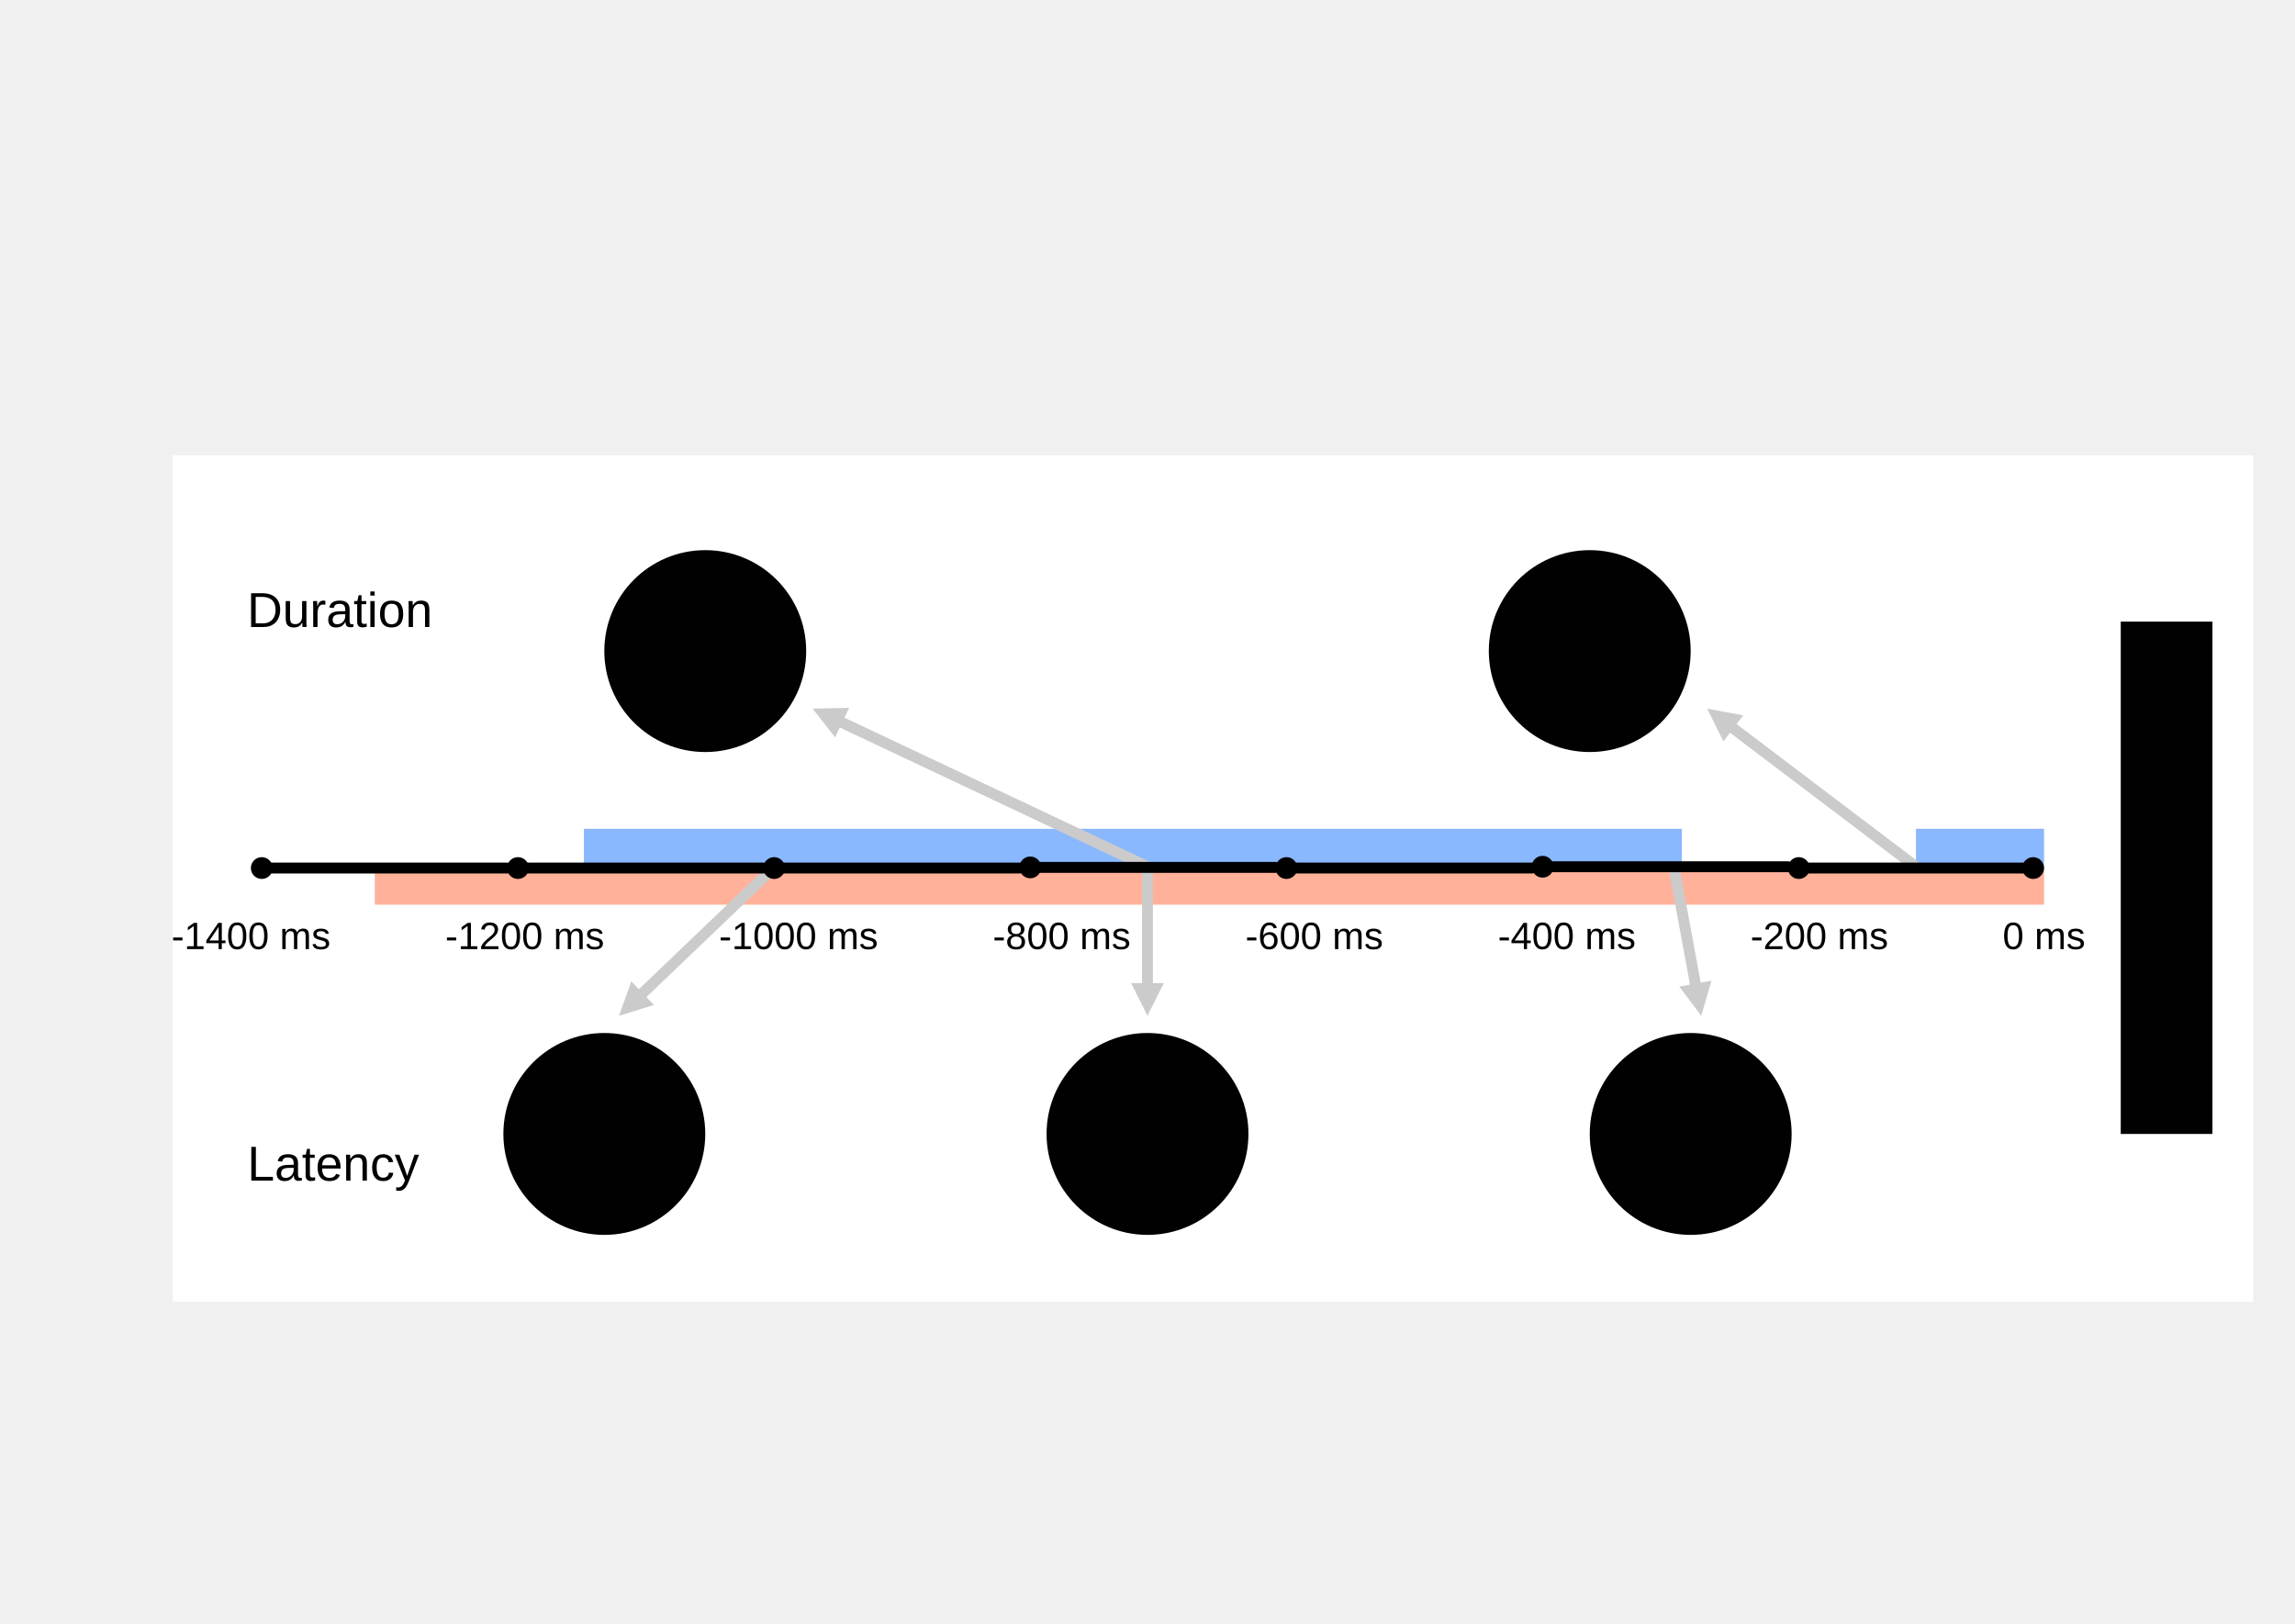
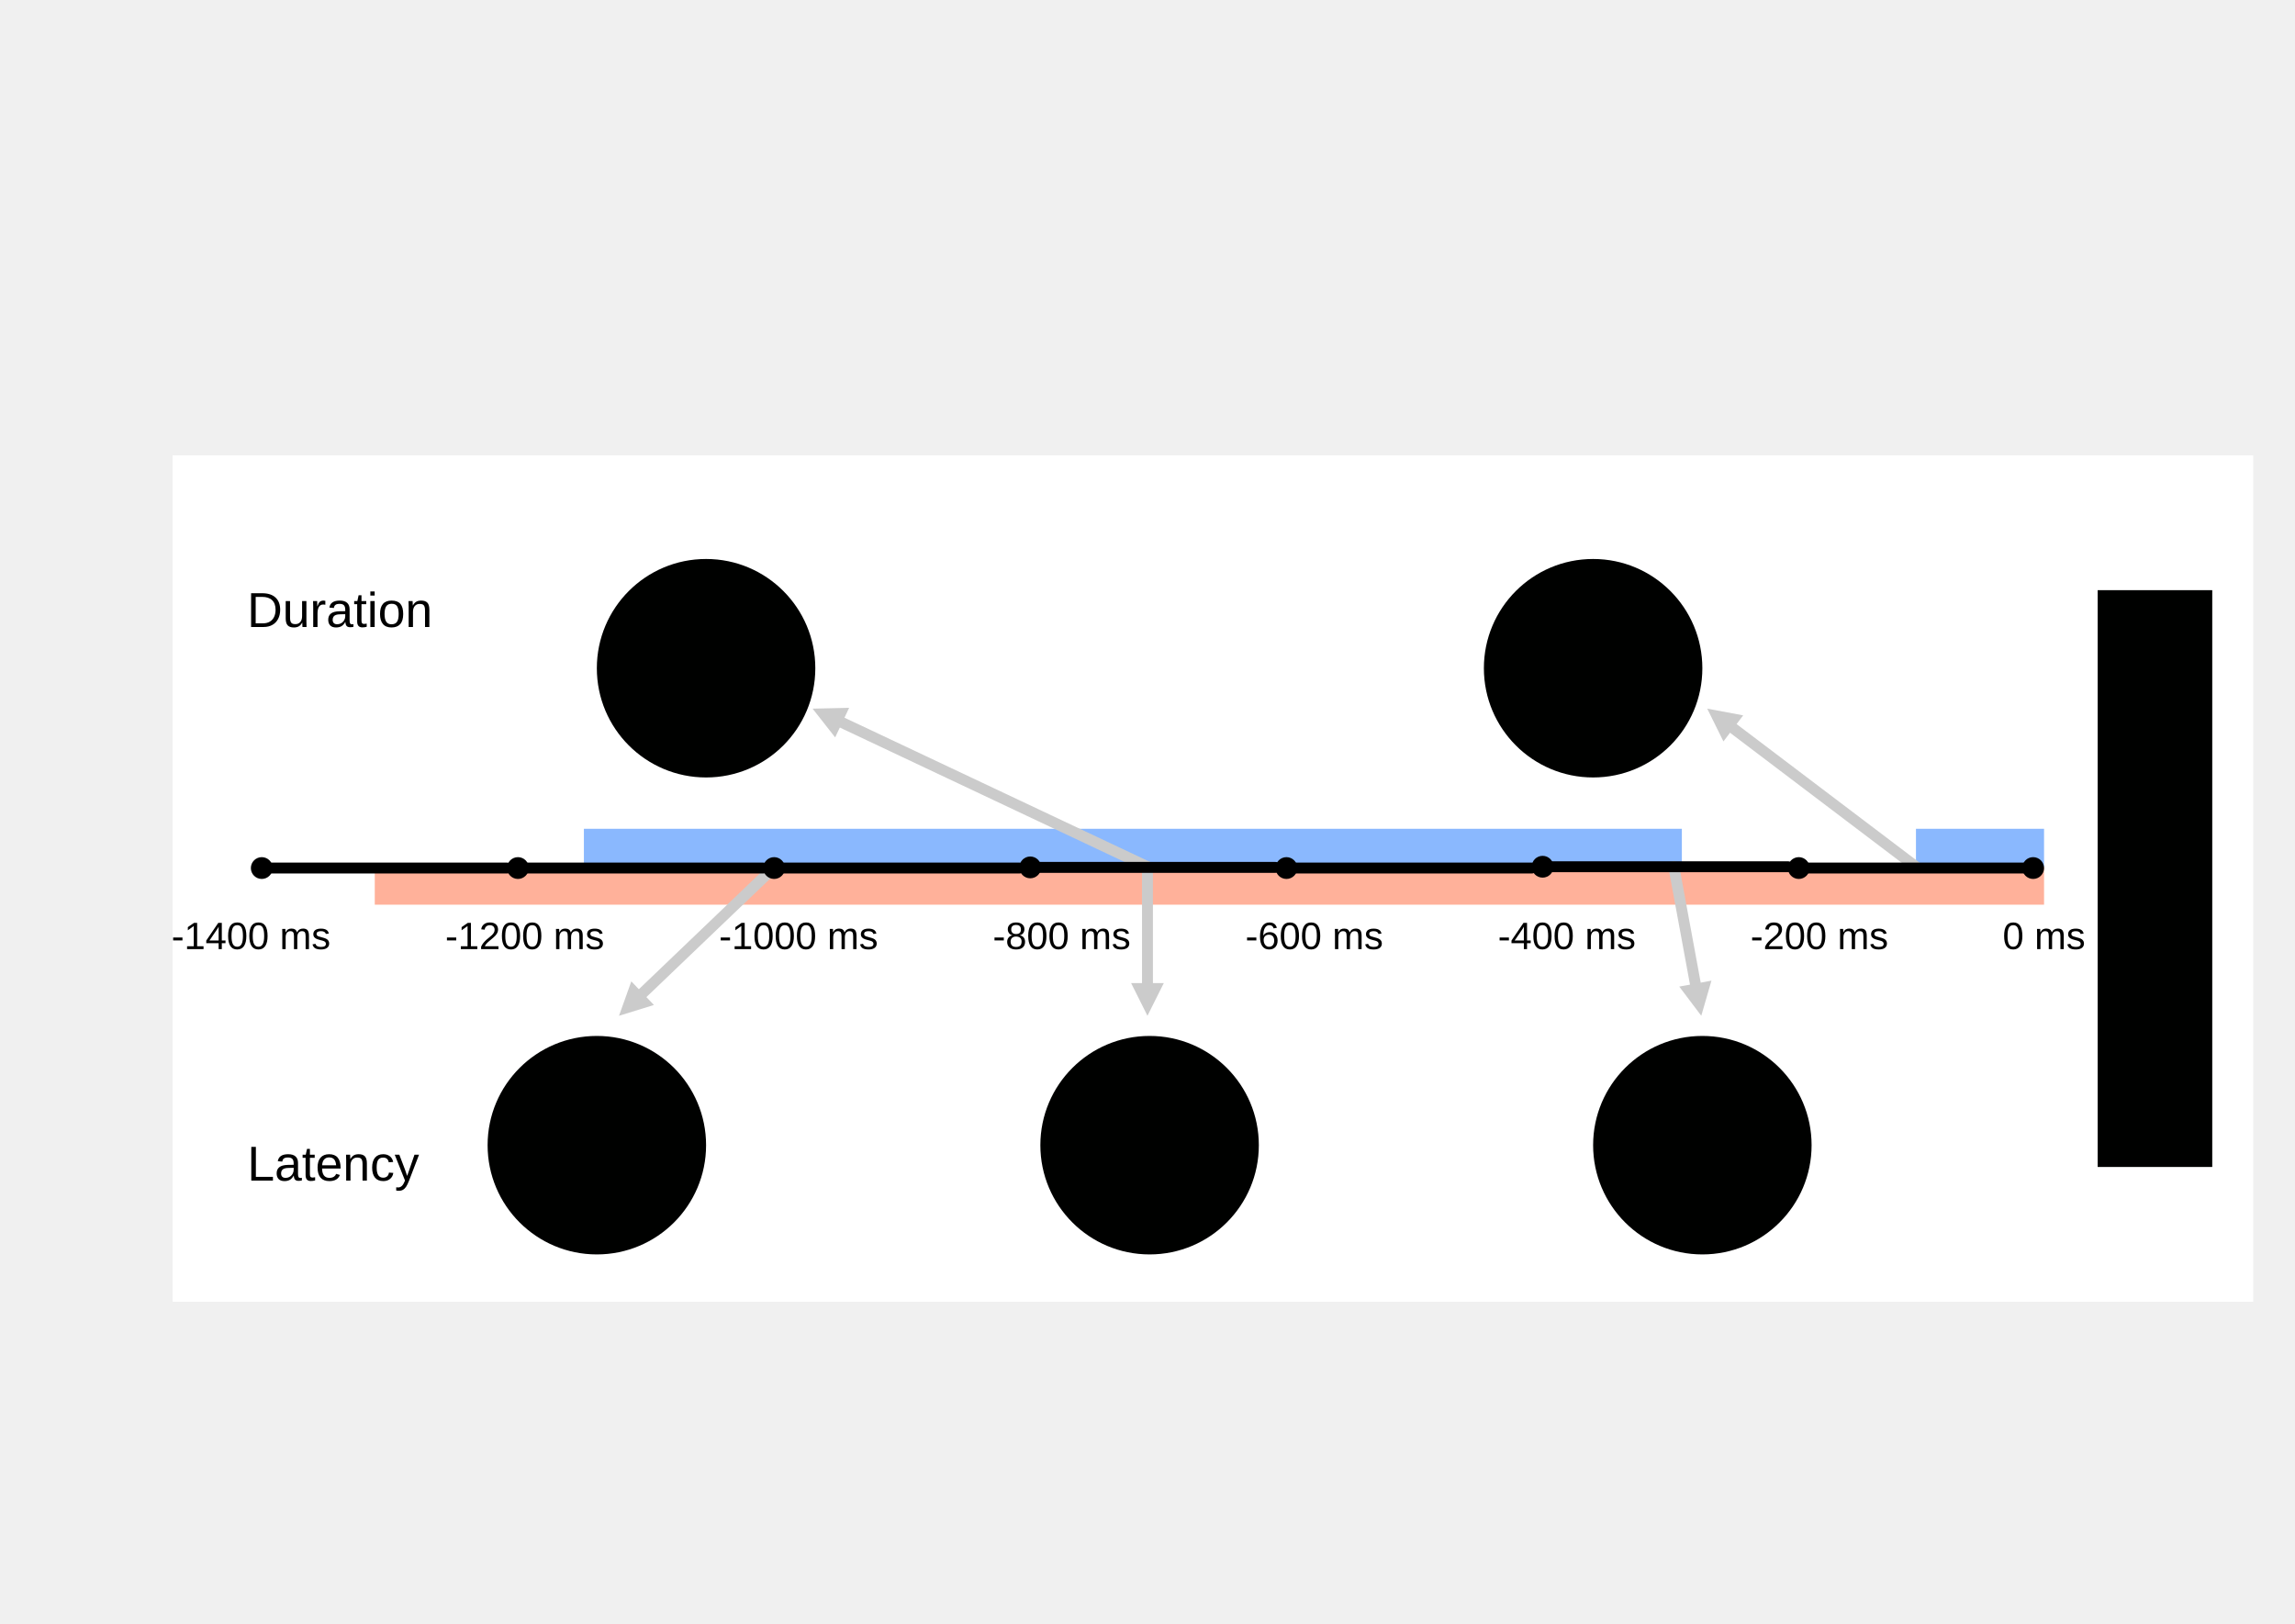
<svg xmlns="http://www.w3.org/2000/svg" width="100%" height="100%" viewBox="0 0 7016 4962" version="1.1" xml:space="preserve" style="fill-rule:evenodd;clip-rule:evenodd;stroke-linecap:round;stroke-linejoin:round;stroke-miterlimit:1.5;">
  <g transform="matrix(2,0,0,2,0,0)">
    <rect x="263.934" y="695.982" width="3180.13" height="1293.79" style="fill:white;" />
  </g>
-   <g id="slot_lat_ptext">
-     </g>
-   <g id="slot_lat_ptext1">
-     </g>
-   <g id="slot_dur_ptext">
-     </g>
-   <g transform="matrix(1,0,0,1,-34.0248,0)">
-     <g id="slot_colorbar">
-       <rect x="6517.34" y="1900.28" width="280.308" height="1566.15" style="fill:rgb(0,1,0);" />
-     </g>
+   <g id="slot_colorbar" transform="matrix(1,0,0,1,81.6284,-23.5693)">
+     <rect x="6331.12" y="1827.69" width="350.284" height="1763.26" style="fill:rgb(0,1,0);" />
  </g>
-   <g transform="matrix(3.40508,0,0,3.40508,-779.226,1796.6)">
-     <g id="slot_lat_tw3">
-       <circle cx="1746.74" cy="490.394" r="90.622" style="fill:rgb(0,1,0);" />
-     </g>
+   <g id="slot_lat_tw3" transform="matrix(3.68505,0,0,3.68505,-1232.58,1693.67)">
+     <circle cx="1746.74" cy="490.394" r="90.622" style="fill:rgb(0,1,0);" />
  </g>
-   <g transform="matrix(3.40508,0,0,3.40508,-2439.78,1796.6)">
-     <g id="slot_lat_tw2">
-       <circle cx="1746.74" cy="490.394" r="90.622" style="fill:rgb(0,1,0);" />
-     </g>
+   <g id="slot_lat_tw2" transform="matrix(3.68505,0,0,3.68505,-2922.41,1693.67)">
+     <circle cx="1746.74" cy="490.394" r="90.622" style="fill:rgb(0,1,0);" />
  </g>
-   <g transform="matrix(3.40508,0,0,3.40508,-4100.34,1796.6)">
-     <g id="slot_lat_tw1">
-       <circle cx="1746.74" cy="490.394" r="90.622" style="fill:rgb(0,1,0);" />
-     </g>
+   <g id="slot_lat_tw1" transform="matrix(3.68505,0,0,3.68505,-4612.23,1693.67)">
+     <circle cx="1746.74" cy="490.394" r="90.622" style="fill:rgb(0,1,0);" />
  </g>
-   <g transform="matrix(3.40508,0,0,3.40508,-1087.8,320.547)">
-     <g id="slot_dur_tw2">
-       <circle cx="1746.74" cy="490.394" r="90.622" style="fill:rgb(0,1,0);" />
-     </g>
+   <g id="slot_dur_tw2" transform="matrix(3.68505,0,0,3.68505,-1566.53,235.605)">
+     <circle cx="1746.74" cy="490.394" r="90.622" style="fill:rgb(0,1,0);" />
  </g>
-   <g transform="matrix(3.40508,0,0,3.40508,-3791.76,320.547)">
-     <g id="slot_dur_tw1">
-       <circle cx="1746.74" cy="490.394" r="90.622" style="fill:rgb(0,1,0);" />
-     </g>
+   <g id="slot_dur_tw1" transform="matrix(3.68505,0,0,3.68505,-4278.29,235.605)">
+     <circle cx="1746.74" cy="490.394" r="90.622" style="fill:rgb(0,1,0);" />
  </g>
  <g transform="matrix(2,0,0,2,0,-176.38)">
    <g id="Lines" transform="matrix(1,0,0,1,0,173.447)">
      <g transform="matrix(1.45068,0,0,0.615442,-648.057,534.301)">
        <rect x="841.608" y="1145.91" width="1758.88" height="94.248" style="fill:rgb(255,177,154);" />
      </g>
      <g transform="matrix(0.954185,0,0,0.615442,89.4433,476.296)">
        <rect x="841.608" y="1145.91" width="1758.88" height="94.248" style="fill:rgb(138,184,254);" />
      </g>
      <g transform="matrix(0.111311,0,0,0.615442,2834.95,476.296)">
        <rect x="841.608" y="1145.91" width="1758.88" height="94.248" style="fill:rgb(138,184,254);" />
      </g>
    </g>
    <g id="Arrows" transform="matrix(1,0,0,1,0,88.19)">
      <g transform="matrix(0.999999,9.83558e-08,2.75256e-07,0.999995,0.000223114,1.62763e-05)">
        <g>
          <path d="M1276.59,1127.11L1242.05,1083.16L1297.94,1081.9L1276.59,1127.11Z" style="fill:rgb(203,203,203);" />
          <path d="M1753.94,1324.8C1753.94,1324.8 1394.92,1155.33 1278.22,1100.24" style="fill:none;stroke:rgb(203,203,203);stroke-width:16.67px;" />
        </g>
      </g>
      <g transform="matrix(0.999999,4.043e-08,3.27008e-07,0.999996,-0.000235278,0.00015725)">
        <g>
          <path d="M2634.34,1133.28L2609.57,1083.16L2664.53,1093.42L2634.34,1133.28Z" style="fill:rgb(203,203,203);" />
          <path d="M2928.63,1324.8C2928.63,1324.8 2722.25,1168.5 2641.46,1107.31" style="fill:none;stroke:rgb(203,203,203);stroke-width:16.67px;" />
        </g>
      </g>
      <g transform="matrix(1,-1.93084e-06,1.07254e-06,0.999999,-0.00556634,0.00589516)">
        <g>
          <path d="M2616.01,1498.91L2600.48,1552.61L2566.83,1507.97L2616.01,1498.91Z" style="fill:rgb(203,203,203);" />
          <path d="M2558.49,1324.8C2558.49,1324.8 2581.22,1448.09 2593.23,1513.27" style="fill:none;stroke:rgb(203,203,203);stroke-width:16.67px;" />
        </g>
      </g>
      <g transform="matrix(0.999999,1.12196e-06,1.88268e-06,0.999999,-0.00243349,-0.00034845)">
        <g>
          <path d="M1778.94,1502.61L1753.94,1552.61L1728.94,1502.61L1778.94,1502.61Z" style="fill:rgb(203,203,203);" />
          <path d="M1753.94,1324.8L1753.94,1512.61" style="fill:none;stroke:rgb(203,203,203);stroke-width:16.67px;" />
        </g>
      </g>
      <g transform="matrix(1,-5.04149e-07,9.3624e-07,0.999998,-0.00278768,0.00580154)">
        <g>
          <path d="M999.571,1536.1L946.163,1552.61L965.001,1499.98L999.571,1536.1Z" style="fill:rgb(203,203,203);" />
          <path d="M1184.21,1324.8C1184.21,1324.8 1038.47,1464.27 975.062,1524.95" style="fill:none;stroke:rgb(203,203,203);stroke-width:16.67px;" />
        </g>
      </g>
    </g>
    <g id="Line" transform="matrix(1,0,0,1,2.27374e-13,174.831)">
      <g transform="matrix(0.999997,0,0,0.999997,0.0064182,-86.6399)">
        <g>
          <path d="M2357.95,1316.47C2353.35,1316.47 2349.62,1320.2 2349.62,1324.8C2349.62,1329.4 2353.35,1333.13 2357.95,1333.13C2362.55,1333.13 2366.28,1329.4 2366.28,1324.8C2366.28,1320.2 2362.55,1316.47 2357.95,1316.47ZM2357.95,1320.63C2355.65,1320.63 2353.78,1322.5 2353.78,1324.8C2353.78,1327.1 2355.65,1328.97 2357.95,1328.97C2360.25,1328.97 2362.12,1327.1 2362.12,1324.8C2362.12,1322.5 2360.25,1320.63 2357.95,1320.63Z" style="fill:none;stroke:black;stroke-width:16.67px;stroke-linejoin:miter;stroke-miterlimit:10;" />
          <path d="M2366.28,1324.8L2732.85,1324.8" style="fill:none;stroke:black;stroke-width:16.67px;" />
        </g>
      </g>
      <g transform="matrix(0.999997,0,0,0.999997,0.00167137,-86.6403)">
        <g>
          <path d="M791.694,1318.47C787.095,1318.47 783.361,1322.2 783.361,1326.8C783.361,1331.4 787.095,1335.13 791.694,1335.13C796.293,1335.13 800.027,1331.4 800.027,1326.8C800.027,1322.2 796.293,1318.47 791.694,1318.47ZM791.694,1322.63C789.395,1322.63 787.527,1324.5 787.527,1326.8C787.527,1329.1 789.395,1330.97 791.694,1330.97C793.994,1330.97 795.861,1329.1 795.861,1326.8C795.861,1324.5 793.994,1322.63 791.694,1322.63Z" style="fill:none;stroke:black;stroke-width:16.67px;stroke-linejoin:miter;stroke-miterlimit:10;" />
          <path d="M800.027,1326.8L1166.59,1326.8" style="fill:none;stroke:black;stroke-width:16.67px;" />
        </g>
      </g>
      <g transform="matrix(0.999997,0,0,0.999997,0.00299517,-86.6403)">
        <g>
          <path d="M1183.26,1318.47C1178.66,1318.47 1174.92,1322.2 1174.92,1326.8C1174.92,1331.4 1178.66,1335.13 1183.26,1335.13C1187.86,1335.13 1191.59,1331.4 1191.59,1326.8C1191.59,1322.2 1187.86,1318.47 1183.26,1318.47ZM1183.26,1322.63C1180.96,1322.63 1179.09,1324.5 1179.09,1326.8C1179.09,1329.1 1180.96,1330.97 1183.26,1330.97C1185.56,1330.97 1187.42,1329.1 1187.42,1326.8C1187.42,1324.5 1185.56,1322.63 1183.26,1322.63Z" style="fill:none;stroke:black;stroke-width:16.67px;stroke-linejoin:miter;stroke-miterlimit:10;" />
          <path d="M1191.59,1326.8L1558.15,1326.8" style="fill:none;stroke:black;stroke-width:16.67px;" />
        </g>
      </g>
      <g transform="matrix(0.999997,0,0,0.999997,0.0017706,-86.6401)">
        <g>
          <path d="M1574.82,1317.47C1570.22,1317.47 1566.49,1321.2 1566.49,1325.8C1566.49,1330.4 1570.22,1334.13 1574.82,1334.13C1579.42,1334.13 1583.15,1330.4 1583.15,1325.8C1583.15,1321.2 1579.42,1317.47 1574.82,1317.47ZM1574.82,1321.63C1572.52,1321.63 1570.65,1323.5 1570.65,1325.8C1570.65,1328.1 1572.52,1329.97 1574.82,1329.97C1577.12,1329.97 1578.99,1328.1 1578.99,1325.8C1578.99,1323.5 1577.12,1321.63 1574.82,1321.63Z" style="fill:none;stroke:black;stroke-width:16.67px;stroke-linejoin:miter;stroke-miterlimit:10;" />
          <path d="M1583.15,1325.8L1949.72,1325.8" style="fill:none;stroke:black;stroke-width:16.67px;" />
        </g>
      </g>
      <g transform="matrix(0.999997,0,0,0.999997,0.0090944,-86.6403)">
        <g>
          <path d="M1966.39,1318.47C1961.79,1318.47 1958.05,1322.2 1958.05,1326.8C1958.05,1331.4 1961.79,1335.13 1966.39,1335.13C1970.99,1335.13 1974.72,1331.4 1974.72,1326.8C1974.72,1322.2 1970.99,1318.47 1966.39,1318.47ZM1966.39,1322.63C1964.09,1322.63 1962.22,1324.5 1962.22,1326.8C1962.22,1329.1 1964.09,1330.97 1966.39,1330.97C1968.68,1330.97 1970.55,1329.1 1970.55,1326.8C1970.55,1324.5 1968.68,1322.63 1966.39,1322.63Z" style="fill:none;stroke:black;stroke-width:16.67px;stroke-linejoin:miter;stroke-miterlimit:10;" />
          <path d="M1974.72,1326.8L2341.28,1326.8" style="fill:none;stroke:black;stroke-width:16.67px;" />
        </g>
      </g>
      <g transform="matrix(0.999997,0,0,0.999997,0.00034757,-86.6403)">
        <g>
          <path d="M400.13,1318.47C395.531,1318.47 391.797,1322.2 391.797,1326.8C391.797,1331.4 395.531,1335.13 400.13,1335.13C404.73,1335.13 408.464,1331.4 408.464,1326.8C408.464,1322.2 404.73,1318.47 400.13,1318.47ZM400.13,1322.63C397.831,1322.63 395.964,1324.5 395.964,1326.8C395.964,1329.1 397.831,1330.97 400.13,1330.97C402.43,1330.97 404.297,1329.1 404.297,1326.8C404.297,1324.5 402.43,1322.63 400.13,1322.63Z" style="fill:none;stroke:black;stroke-width:16.67px;stroke-linejoin:miter;stroke-miterlimit:10;" />
          <path d="M408.464,1326.8L775.027,1326.8" style="fill:none;stroke:black;stroke-width:16.67px;" />
        </g>
      </g>
      <g transform="matrix(0.999997,0,0,0.999997,0.013742,-86.6403)">
        <g>
          <path d="M2749.51,1318.47C2744.91,1318.47 2741.18,1322.2 2741.18,1326.8C2741.18,1331.4 2744.91,1335.13 2749.51,1335.13C2754.11,1335.13 2757.85,1331.4 2757.85,1326.8C2757.85,1322.2 2754.11,1318.47 2749.51,1318.47ZM2749.51,1322.63C2747.21,1322.63 2745.35,1324.5 2745.35,1326.8C2745.35,1329.1 2747.21,1330.97 2749.51,1330.97C2751.81,1330.97 2753.68,1329.1 2753.68,1326.8C2753.68,1324.5 2751.81,1322.63 2749.51,1322.63Z" style="fill:none;stroke:black;stroke-width:16.67px;stroke-linejoin:miter;stroke-miterlimit:10;" />
          <path d="M3107.74,1318.47C3112.34,1318.47 3116.08,1322.2 3116.08,1326.8C3116.08,1331.4 3112.34,1335.13 3107.74,1335.13C3103.14,1335.13 3099.41,1331.4 3099.41,1326.8C3099.41,1322.2 3103.14,1318.47 3107.74,1318.47ZM3107.74,1322.63C3110.04,1322.63 3111.91,1324.5 3111.91,1326.8C3111.91,1329.1 3110.04,1330.97 3107.74,1330.97C3105.44,1330.97 3103.58,1329.1 3103.58,1326.8C3103.58,1324.5 3105.44,1322.63 3107.74,1322.63Z" style="fill:none;stroke:black;stroke-width:16.67px;stroke-linejoin:miter;stroke-miterlimit:10;" />
          <path d="M2757.85,1326.8L3099.41,1326.8" style="fill:none;stroke:black;stroke-width:16.67px;" />
        </g>
      </g>
    </g>
  </g>
  <g transform="matrix(2,0,0,2,755.356,1916.68)">
    <g id="Duration-Label">
      <text x="0px" y="0px" style="font-family:'ArialMT', 'Arial', sans-serif;font-size:75px;">Duration</text>
    </g>
  </g>
  <g transform="matrix(2,0,0,2,755.942,3609.11)">
    <g id="Latency-label">
      <text x="0px" y="0px" style="font-family:'ArialMT', 'Arial', sans-serif;font-size:75px;">Latency</text>
    </g>
  </g>
  <g id="ms" transform="matrix(2,0,0,2,52.0982,421.8)">
    <g transform="matrix(1,0,0,1,236.034,1239.8)">
      <g id="_1400">
        <text x="0px" y="0px" style="font-family:'ArialMT', 'Arial', sans-serif;font-size:58.333px;">-1400 ms</text>
      </g>
    </g>
    <g transform="matrix(1,0,0,1,654.516,1239.8)">
      <g id="_1200">
        <text x="0px" y="0px" style="font-family:'ArialMT', 'Arial', sans-serif;font-size:58.333px;">-1200 ms</text>
      </g>
    </g>
    <g transform="matrix(1,0,0,1,1073,1239.8)">
      <g id="_1000">
        <text x="0px" y="0px" style="font-family:'ArialMT', 'Arial', sans-serif;font-size:58.333px;">-1000 ms</text>
      </g>
    </g>
    <g transform="matrix(1,0,0,1,1491.48,1239.8)">
      <g id="_800">
        <text x="0px" y="0px" style="font-family:'ArialMT', 'Arial', sans-serif;font-size:58.333px;">-800 ms</text>
      </g>
    </g>
    <g transform="matrix(1,0,0,1,1877.52,1239.8)">
      <g id="_600">
        <text x="0px" y="0px" style="font-family:'ArialMT', 'Arial', sans-serif;font-size:58.333px;">-600 ms</text>
      </g>
    </g>
    <g transform="matrix(1,0,0,1,2263.56,1239.8)">
      <g id="_400">
        <text x="0px" y="0px" style="font-family:'ArialMT', 'Arial', sans-serif;font-size:58.333px;">-400 ms</text>
      </g>
    </g>
    <g transform="matrix(1,0,0,1,2649.6,1239.8)">
      <g id="_200">
        <text x="0px" y="0px" style="font-family:'ArialMT', 'Arial', sans-serif;font-size:58.333px;">-200 ms</text>
      </g>
    </g>
    <g transform="matrix(1,0,0,1,3035.07,1239.8)">
      <g id="_0">
        <text x="0px" y="0px" style="font-family:'ArialMT', 'Arial', sans-serif;font-size:58.333px;">0 ms</text>
      </g>
    </g>
  </g>
</svg>
